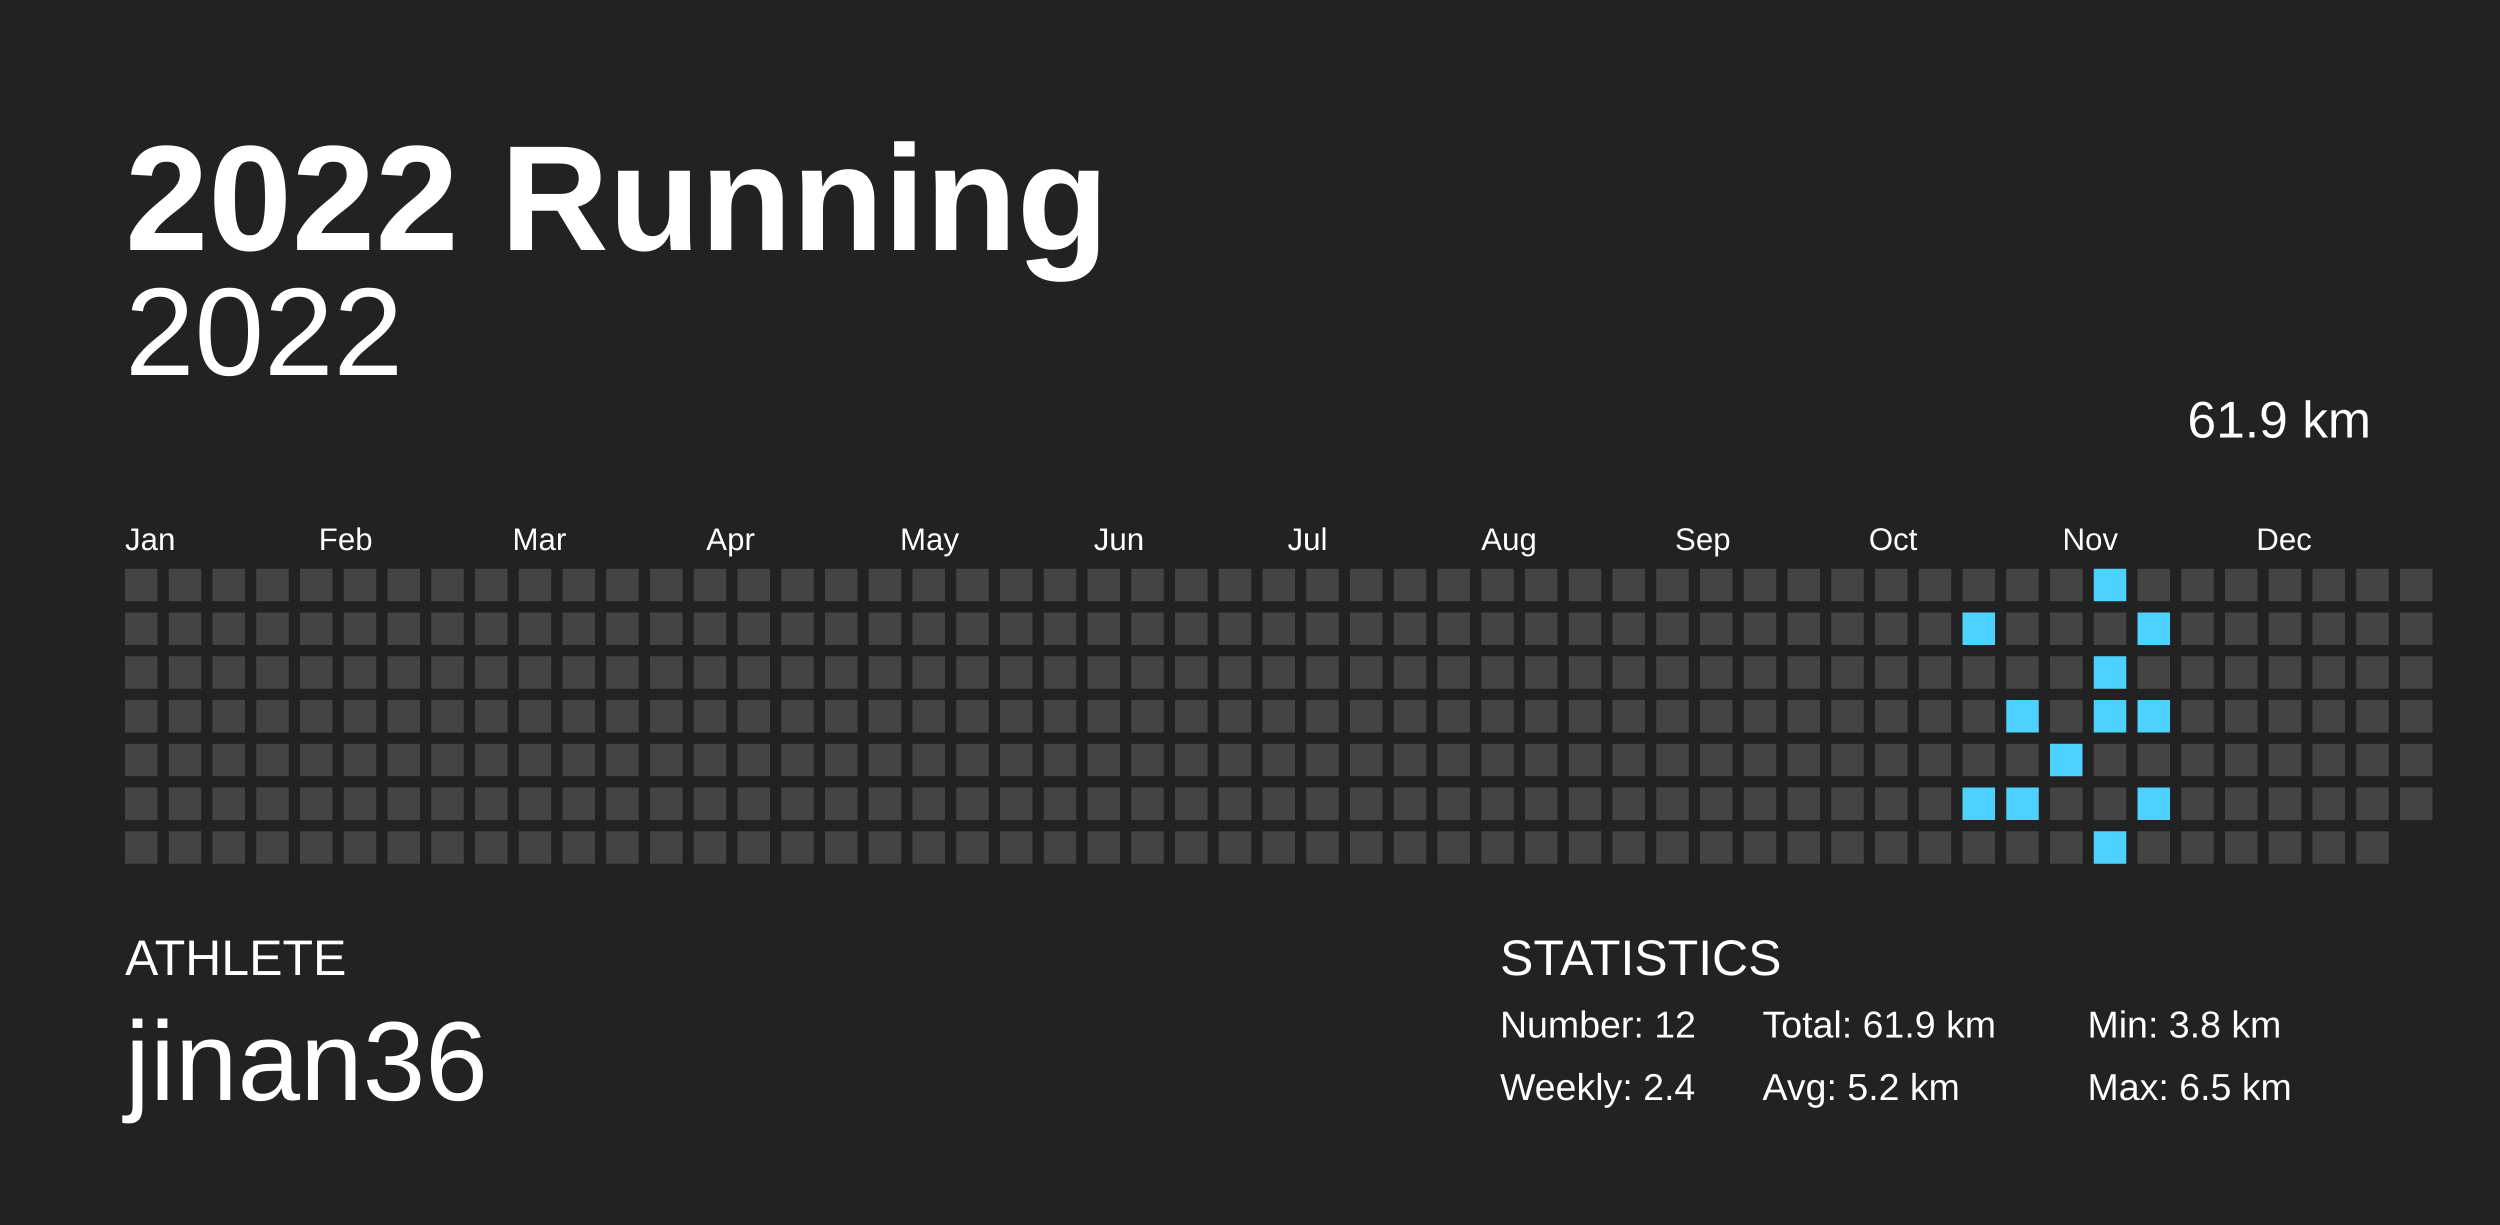
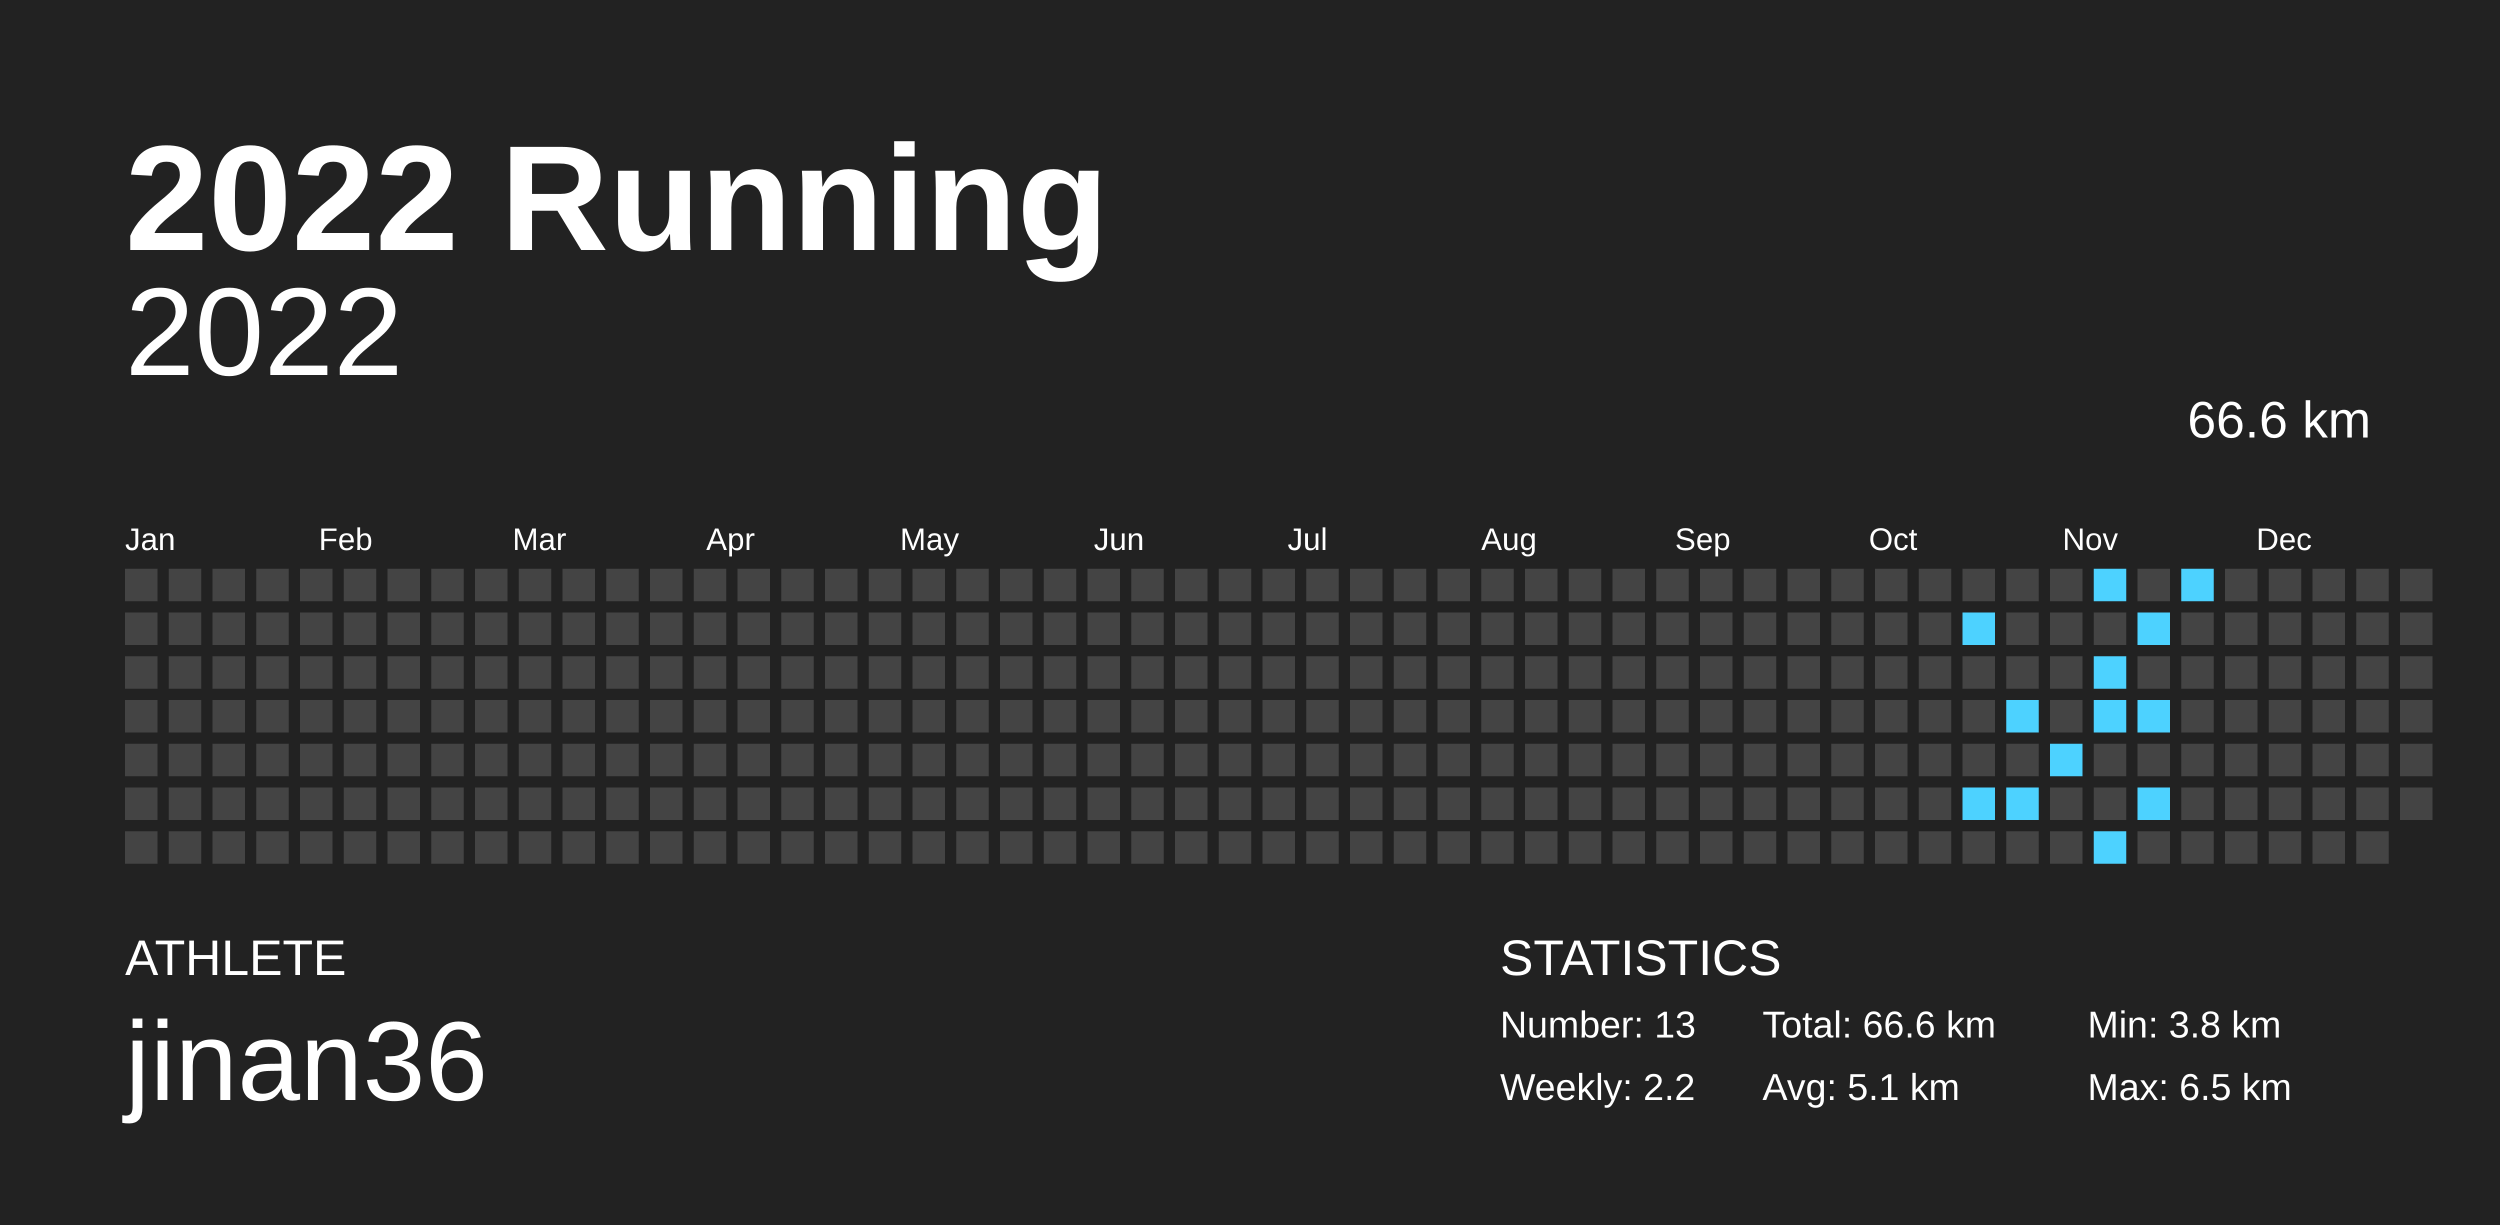
<svg xmlns="http://www.w3.org/2000/svg" baseProfile="full" height="98mm" version="1.1" viewBox="0,0,200,98" width="200mm">
  <defs />
  <rect fill="#222222" height="98" width="200" x="0" y="0" />
  <text fill="#FFFFFF" style="font-size:12px; font-family:Arial; font-weight:bold;" x="10" y="20">2022 Running</text>
  <text fill="#FFFFFF" style="font-size:4px; font-family:Arial" x="10" y="78">ATHLETE</text>
  <text fill="#FFFFFF" style="font-size:9px; font-family:Arial" x="10" y="88">jinan36</text>
  <text fill="#FFFFFF" style="font-size:4px; font-family:Arial" x="120" y="78">STATISTICS</text>
-   <text fill="#FFFFFF" style="font-size:3px; font-family:Arial" x="120" y="83">Number: 12</text>
-   <text fill="#FFFFFF" style="font-size:3px; font-family:Arial" x="120" y="88">Weekly: 2.4</text>
-   <text fill="#FFFFFF" style="font-size:3px; font-family:Arial" x="141" y="83">Total: 61.9 km</text>
-   <text fill="#FFFFFF" style="font-size:3px; font-family:Arial" x="141" y="88">Avg: 5.2 km</text>
+   <text fill="#FFFFFF" style="font-size:3px; font-family:Arial" x="120" y="83">Number: 13</text>
+   <text fill="#FFFFFF" style="font-size:3px; font-family:Arial" x="120" y="88">Weekly: 2.2</text>
+   <text fill="#FFFFFF" style="font-size:3px; font-family:Arial" x="141" y="83">Total: 66.6 km</text>
+   <text fill="#FFFFFF" style="font-size:3px; font-family:Arial" x="141" y="88">Avg: 5.1 km</text>
  <text fill="#FFFFFF" style="font-size:3px; font-family:Arial" x="167" y="83">Min: 3.8 km</text>
  <text fill="#FFFFFF" style="font-size:3px; font-family:Arial" x="167" y="88">Max: 6.5 km</text>
  <text alignment-baseline="hanging" fill="#FFFFFF" style="font-size:10.0px; font-family:Arial;" x="10" y="30">2022</text>
-   <text alignment-baseline="hanging" fill="#FFFFFF" style="font-size:4.125px; font-family:Arial;" x="175" y="35">61.9 km</text>
+   <text alignment-baseline="hanging" fill="#FFFFFF" style="font-size:4.125px; font-family:Arial;" x="175" y="35">66.6 km</text>
  <text fill="#FFFFFF" style="font-size:2.5px; font-family:Arial" x="10.0" y="44">Jan</text>
  <text fill="#FFFFFF" style="font-size:2.5px; font-family:Arial" x="25.5" y="44">Feb</text>
  <text fill="#FFFFFF" style="font-size:2.5px; font-family:Arial" x="41.0" y="44">Mar</text>
  <text fill="#FFFFFF" style="font-size:2.5px; font-family:Arial" x="56.5" y="44">Apr</text>
  <text fill="#FFFFFF" style="font-size:2.5px; font-family:Arial" x="72.0" y="44">May</text>
  <text fill="#FFFFFF" style="font-size:2.5px; font-family:Arial" x="87.5" y="44">Jun</text>
  <text fill="#FFFFFF" style="font-size:2.5px; font-family:Arial" x="103.0" y="44">Jul</text>
  <text fill="#FFFFFF" style="font-size:2.5px; font-family:Arial" x="118.5" y="44">Aug</text>
  <text fill="#FFFFFF" style="font-size:2.5px; font-family:Arial" x="134.0" y="44">Sep</text>
  <text fill="#FFFFFF" style="font-size:2.5px; font-family:Arial" x="149.5" y="44">Oct</text>
  <text fill="#FFFFFF" style="font-size:2.5px; font-family:Arial" x="165.0" y="44">Nov</text>
  <text fill="#FFFFFF" style="font-size:2.5px; font-family:Arial" x="180.5" y="44">Dec</text>
  <rect fill="#444444" height="2.6" width="2.6" x="10.0" y="45.5" />
  <rect fill="#444444" height="2.6" width="2.6" x="10.0" y="49.0" />
  <rect fill="#444444" height="2.6" width="2.6" x="10.0" y="52.5" />
  <rect fill="#444444" height="2.6" width="2.6" x="10.0" y="56.0" />
  <rect fill="#444444" height="2.6" width="2.6" x="10.0" y="59.5" />
  <rect fill="#444444" height="2.6" width="2.6" x="10.0" y="63.0" />
  <rect fill="#444444" height="2.6" width="2.6" x="10.0" y="66.5" />
  <rect fill="#444444" height="2.6" width="2.6" x="13.5" y="45.5" />
  <rect fill="#444444" height="2.6" width="2.6" x="13.5" y="49.0" />
  <rect fill="#444444" height="2.6" width="2.6" x="13.5" y="52.5" />
  <rect fill="#444444" height="2.6" width="2.6" x="13.5" y="56.0" />
  <rect fill="#444444" height="2.6" width="2.6" x="13.5" y="59.5" />
  <rect fill="#444444" height="2.6" width="2.6" x="13.5" y="63.0" />
  <rect fill="#444444" height="2.6" width="2.6" x="13.5" y="66.5" />
  <rect fill="#444444" height="2.6" width="2.6" x="17.0" y="45.5" />
  <rect fill="#444444" height="2.6" width="2.6" x="17.0" y="49.0" />
  <rect fill="#444444" height="2.6" width="2.6" x="17.0" y="52.5" />
  <rect fill="#444444" height="2.6" width="2.6" x="17.0" y="56.0" />
  <rect fill="#444444" height="2.6" width="2.6" x="17.0" y="59.5" />
  <rect fill="#444444" height="2.6" width="2.6" x="17.0" y="63.0" />
  <rect fill="#444444" height="2.6" width="2.6" x="17.0" y="66.5" />
  <rect fill="#444444" height="2.6" width="2.6" x="20.5" y="45.5" />
  <rect fill="#444444" height="2.6" width="2.6" x="20.5" y="49.0" />
  <rect fill="#444444" height="2.6" width="2.6" x="20.5" y="52.5" />
  <rect fill="#444444" height="2.6" width="2.6" x="20.5" y="56.0" />
  <rect fill="#444444" height="2.6" width="2.6" x="20.5" y="59.5" />
  <rect fill="#444444" height="2.6" width="2.6" x="20.5" y="63.0" />
  <rect fill="#444444" height="2.6" width="2.6" x="20.5" y="66.5" />
  <rect fill="#444444" height="2.6" width="2.6" x="24.0" y="45.5" />
  <rect fill="#444444" height="2.6" width="2.6" x="24.0" y="49.0" />
  <rect fill="#444444" height="2.6" width="2.6" x="24.0" y="52.5" />
  <rect fill="#444444" height="2.6" width="2.6" x="24.0" y="56.0" />
  <rect fill="#444444" height="2.6" width="2.6" x="24.0" y="59.5" />
  <rect fill="#444444" height="2.6" width="2.6" x="24.0" y="63.0" />
  <rect fill="#444444" height="2.6" width="2.6" x="24.0" y="66.5" />
  <rect fill="#444444" height="2.6" width="2.6" x="27.5" y="45.5" />
  <rect fill="#444444" height="2.6" width="2.6" x="27.5" y="49.0" />
  <rect fill="#444444" height="2.6" width="2.6" x="27.5" y="52.5" />
  <rect fill="#444444" height="2.6" width="2.6" x="27.5" y="56.0" />
  <rect fill="#444444" height="2.6" width="2.6" x="27.5" y="59.5" />
  <rect fill="#444444" height="2.6" width="2.6" x="27.5" y="63.0" />
  <rect fill="#444444" height="2.6" width="2.6" x="27.5" y="66.5" />
  <rect fill="#444444" height="2.6" width="2.6" x="31.0" y="45.5" />
  <rect fill="#444444" height="2.6" width="2.6" x="31.0" y="49.0" />
  <rect fill="#444444" height="2.6" width="2.6" x="31.0" y="52.5" />
  <rect fill="#444444" height="2.6" width="2.6" x="31.0" y="56.0" />
  <rect fill="#444444" height="2.6" width="2.6" x="31.0" y="59.5" />
  <rect fill="#444444" height="2.6" width="2.6" x="31.0" y="63.0" />
  <rect fill="#444444" height="2.6" width="2.6" x="31.0" y="66.5" />
  <rect fill="#444444" height="2.6" width="2.6" x="34.5" y="45.5" />
  <rect fill="#444444" height="2.6" width="2.6" x="34.5" y="49.0" />
  <rect fill="#444444" height="2.6" width="2.6" x="34.5" y="52.5" />
  <rect fill="#444444" height="2.6" width="2.6" x="34.5" y="56.0" />
  <rect fill="#444444" height="2.6" width="2.6" x="34.5" y="59.5" />
  <rect fill="#444444" height="2.6" width="2.6" x="34.5" y="63.0" />
  <rect fill="#444444" height="2.6" width="2.6" x="34.5" y="66.5" />
  <rect fill="#444444" height="2.6" width="2.6" x="38.0" y="45.5" />
  <rect fill="#444444" height="2.6" width="2.6" x="38.0" y="49.0" />
  <rect fill="#444444" height="2.6" width="2.6" x="38.0" y="52.5" />
  <rect fill="#444444" height="2.6" width="2.6" x="38.0" y="56.0" />
  <rect fill="#444444" height="2.6" width="2.6" x="38.0" y="59.5" />
  <rect fill="#444444" height="2.6" width="2.6" x="38.0" y="63.0" />
  <rect fill="#444444" height="2.6" width="2.6" x="38.0" y="66.5" />
  <rect fill="#444444" height="2.6" width="2.6" x="41.5" y="45.5" />
  <rect fill="#444444" height="2.6" width="2.6" x="41.5" y="49.0" />
  <rect fill="#444444" height="2.6" width="2.6" x="41.5" y="52.5" />
  <rect fill="#444444" height="2.6" width="2.6" x="41.5" y="56.0" />
  <rect fill="#444444" height="2.6" width="2.6" x="41.5" y="59.5" />
  <rect fill="#444444" height="2.6" width="2.6" x="41.5" y="63.0" />
  <rect fill="#444444" height="2.6" width="2.6" x="41.5" y="66.5" />
  <rect fill="#444444" height="2.6" width="2.6" x="45.0" y="45.5" />
  <rect fill="#444444" height="2.6" width="2.6" x="45.0" y="49.0" />
  <rect fill="#444444" height="2.6" width="2.6" x="45.0" y="52.5" />
  <rect fill="#444444" height="2.6" width="2.6" x="45.0" y="56.0" />
  <rect fill="#444444" height="2.6" width="2.6" x="45.0" y="59.5" />
  <rect fill="#444444" height="2.6" width="2.6" x="45.0" y="63.0" />
  <rect fill="#444444" height="2.6" width="2.6" x="45.0" y="66.5" />
  <rect fill="#444444" height="2.6" width="2.6" x="48.5" y="45.5" />
  <rect fill="#444444" height="2.6" width="2.6" x="48.5" y="49.0" />
  <rect fill="#444444" height="2.6" width="2.6" x="48.5" y="52.5" />
  <rect fill="#444444" height="2.6" width="2.6" x="48.5" y="56.0" />
  <rect fill="#444444" height="2.6" width="2.6" x="48.5" y="59.5" />
  <rect fill="#444444" height="2.6" width="2.6" x="48.5" y="63.0" />
  <rect fill="#444444" height="2.6" width="2.6" x="48.5" y="66.5" />
  <rect fill="#444444" height="2.6" width="2.6" x="52.0" y="45.5" />
  <rect fill="#444444" height="2.6" width="2.6" x="52.0" y="49.0" />
  <rect fill="#444444" height="2.6" width="2.6" x="52.0" y="52.5" />
  <rect fill="#444444" height="2.6" width="2.6" x="52.0" y="56.0" />
  <rect fill="#444444" height="2.6" width="2.6" x="52.0" y="59.5" />
  <rect fill="#444444" height="2.6" width="2.6" x="52.0" y="63.0" />
  <rect fill="#444444" height="2.6" width="2.6" x="52.0" y="66.5" />
  <rect fill="#444444" height="2.6" width="2.6" x="55.5" y="45.5" />
  <rect fill="#444444" height="2.6" width="2.6" x="55.5" y="49.0" />
  <rect fill="#444444" height="2.6" width="2.6" x="55.5" y="52.5" />
  <rect fill="#444444" height="2.6" width="2.6" x="55.5" y="56.0" />
  <rect fill="#444444" height="2.6" width="2.6" x="55.5" y="59.5" />
  <rect fill="#444444" height="2.6" width="2.6" x="55.5" y="63.0" />
  <rect fill="#444444" height="2.6" width="2.6" x="55.5" y="66.5" />
  <rect fill="#444444" height="2.6" width="2.6" x="59.0" y="45.5" />
  <rect fill="#444444" height="2.6" width="2.6" x="59.0" y="49.0" />
  <rect fill="#444444" height="2.6" width="2.6" x="59.0" y="52.5" />
  <rect fill="#444444" height="2.6" width="2.6" x="59.0" y="56.0" />
  <rect fill="#444444" height="2.6" width="2.6" x="59.0" y="59.5" />
  <rect fill="#444444" height="2.6" width="2.6" x="59.0" y="63.0" />
  <rect fill="#444444" height="2.6" width="2.6" x="59.0" y="66.5" />
  <rect fill="#444444" height="2.6" width="2.6" x="62.5" y="45.5" />
  <rect fill="#444444" height="2.6" width="2.6" x="62.5" y="49.0" />
  <rect fill="#444444" height="2.6" width="2.6" x="62.5" y="52.5" />
  <rect fill="#444444" height="2.6" width="2.6" x="62.5" y="56.0" />
  <rect fill="#444444" height="2.6" width="2.6" x="62.5" y="59.5" />
  <rect fill="#444444" height="2.6" width="2.6" x="62.5" y="63.0" />
  <rect fill="#444444" height="2.6" width="2.6" x="62.5" y="66.5" />
  <rect fill="#444444" height="2.6" width="2.6" x="66.0" y="45.5" />
  <rect fill="#444444" height="2.6" width="2.6" x="66.0" y="49.0" />
  <rect fill="#444444" height="2.6" width="2.6" x="66.0" y="52.5" />
  <rect fill="#444444" height="2.6" width="2.6" x="66.0" y="56.0" />
  <rect fill="#444444" height="2.6" width="2.6" x="66.0" y="59.5" />
  <rect fill="#444444" height="2.6" width="2.6" x="66.0" y="63.0" />
  <rect fill="#444444" height="2.6" width="2.6" x="66.0" y="66.5" />
  <rect fill="#444444" height="2.6" width="2.6" x="69.5" y="45.5" />
  <rect fill="#444444" height="2.6" width="2.6" x="69.5" y="49.0" />
  <rect fill="#444444" height="2.6" width="2.6" x="69.5" y="52.5" />
  <rect fill="#444444" height="2.6" width="2.6" x="69.5" y="56.0" />
  <rect fill="#444444" height="2.6" width="2.6" x="69.5" y="59.5" />
  <rect fill="#444444" height="2.6" width="2.6" x="69.5" y="63.0" />
  <rect fill="#444444" height="2.6" width="2.6" x="69.5" y="66.5" />
  <rect fill="#444444" height="2.6" width="2.6" x="73.0" y="45.5" />
  <rect fill="#444444" height="2.6" width="2.6" x="73.0" y="49.0" />
  <rect fill="#444444" height="2.6" width="2.6" x="73.0" y="52.5" />
  <rect fill="#444444" height="2.6" width="2.6" x="73.0" y="56.0" />
  <rect fill="#444444" height="2.6" width="2.6" x="73.0" y="59.5" />
  <rect fill="#444444" height="2.6" width="2.6" x="73.0" y="63.0" />
  <rect fill="#444444" height="2.6" width="2.6" x="73.0" y="66.5" />
  <rect fill="#444444" height="2.6" width="2.6" x="76.5" y="45.5" />
  <rect fill="#444444" height="2.6" width="2.6" x="76.5" y="49.0" />
  <rect fill="#444444" height="2.6" width="2.6" x="76.5" y="52.5" />
  <rect fill="#444444" height="2.6" width="2.6" x="76.5" y="56.0" />
  <rect fill="#444444" height="2.6" width="2.6" x="76.5" y="59.5" />
  <rect fill="#444444" height="2.6" width="2.6" x="76.5" y="63.0" />
  <rect fill="#444444" height="2.6" width="2.6" x="76.5" y="66.5" />
  <rect fill="#444444" height="2.6" width="2.6" x="80.0" y="45.5" />
  <rect fill="#444444" height="2.6" width="2.6" x="80.0" y="49.0" />
  <rect fill="#444444" height="2.6" width="2.6" x="80.0" y="52.5" />
  <rect fill="#444444" height="2.6" width="2.6" x="80.0" y="56.0" />
  <rect fill="#444444" height="2.6" width="2.6" x="80.0" y="59.5" />
  <rect fill="#444444" height="2.6" width="2.6" x="80.0" y="63.0" />
  <rect fill="#444444" height="2.6" width="2.6" x="80.0" y="66.5" />
  <rect fill="#444444" height="2.6" width="2.6" x="83.5" y="45.5" />
  <rect fill="#444444" height="2.6" width="2.6" x="83.5" y="49.0" />
  <rect fill="#444444" height="2.6" width="2.6" x="83.5" y="52.5" />
  <rect fill="#444444" height="2.6" width="2.6" x="83.5" y="56.0" />
  <rect fill="#444444" height="2.6" width="2.6" x="83.5" y="59.5" />
  <rect fill="#444444" height="2.6" width="2.6" x="83.5" y="63.0" />
  <rect fill="#444444" height="2.6" width="2.6" x="83.5" y="66.5" />
  <rect fill="#444444" height="2.6" width="2.6" x="87.0" y="45.5" />
  <rect fill="#444444" height="2.6" width="2.6" x="87.0" y="49.0" />
  <rect fill="#444444" height="2.6" width="2.6" x="87.0" y="52.5" />
  <rect fill="#444444" height="2.6" width="2.6" x="87.0" y="56.0" />
  <rect fill="#444444" height="2.6" width="2.6" x="87.0" y="59.5" />
  <rect fill="#444444" height="2.6" width="2.6" x="87.0" y="63.0" />
  <rect fill="#444444" height="2.6" width="2.6" x="87.0" y="66.5" />
  <rect fill="#444444" height="2.6" width="2.6" x="90.5" y="45.5" />
  <rect fill="#444444" height="2.6" width="2.6" x="90.5" y="49.0" />
  <rect fill="#444444" height="2.6" width="2.6" x="90.5" y="52.5" />
  <rect fill="#444444" height="2.6" width="2.6" x="90.5" y="56.0" />
  <rect fill="#444444" height="2.6" width="2.6" x="90.5" y="59.5" />
  <rect fill="#444444" height="2.6" width="2.6" x="90.5" y="63.0" />
  <rect fill="#444444" height="2.6" width="2.6" x="90.5" y="66.5" />
  <rect fill="#444444" height="2.6" width="2.6" x="94.0" y="45.5" />
  <rect fill="#444444" height="2.6" width="2.6" x="94.0" y="49.0" />
  <rect fill="#444444" height="2.6" width="2.6" x="94.0" y="52.5" />
  <rect fill="#444444" height="2.6" width="2.6" x="94.0" y="56.0" />
  <rect fill="#444444" height="2.6" width="2.6" x="94.0" y="59.5" />
  <rect fill="#444444" height="2.6" width="2.6" x="94.0" y="63.0" />
  <rect fill="#444444" height="2.6" width="2.6" x="94.0" y="66.5" />
  <rect fill="#444444" height="2.6" width="2.6" x="97.5" y="45.5" />
  <rect fill="#444444" height="2.6" width="2.6" x="97.5" y="49.0" />
  <rect fill="#444444" height="2.6" width="2.6" x="97.5" y="52.5" />
  <rect fill="#444444" height="2.6" width="2.6" x="97.5" y="56.0" />
  <rect fill="#444444" height="2.6" width="2.6" x="97.5" y="59.5" />
  <rect fill="#444444" height="2.6" width="2.6" x="97.5" y="63.0" />
  <rect fill="#444444" height="2.6" width="2.6" x="97.5" y="66.5" />
  <rect fill="#444444" height="2.6" width="2.6" x="101.0" y="45.5" />
  <rect fill="#444444" height="2.6" width="2.6" x="101.0" y="49.0" />
  <rect fill="#444444" height="2.6" width="2.6" x="101.0" y="52.5" />
  <rect fill="#444444" height="2.6" width="2.6" x="101.0" y="56.0" />
  <rect fill="#444444" height="2.6" width="2.6" x="101.0" y="59.5" />
  <rect fill="#444444" height="2.6" width="2.6" x="101.0" y="63.0" />
  <rect fill="#444444" height="2.6" width="2.6" x="101.0" y="66.5" />
  <rect fill="#444444" height="2.6" width="2.6" x="104.5" y="45.5" />
  <rect fill="#444444" height="2.6" width="2.6" x="104.5" y="49.0" />
  <rect fill="#444444" height="2.6" width="2.6" x="104.5" y="52.5" />
  <rect fill="#444444" height="2.6" width="2.6" x="104.5" y="56.0" />
  <rect fill="#444444" height="2.6" width="2.6" x="104.5" y="59.5" />
  <rect fill="#444444" height="2.6" width="2.6" x="104.5" y="63.0" />
  <rect fill="#444444" height="2.6" width="2.6" x="104.5" y="66.5" />
  <rect fill="#444444" height="2.6" width="2.6" x="108.0" y="45.5" />
  <rect fill="#444444" height="2.6" width="2.6" x="108.0" y="49.0" />
  <rect fill="#444444" height="2.6" width="2.6" x="108.0" y="52.5" />
  <rect fill="#444444" height="2.6" width="2.6" x="108.0" y="56.0" />
  <rect fill="#444444" height="2.6" width="2.6" x="108.0" y="59.5" />
  <rect fill="#444444" height="2.6" width="2.6" x="108.0" y="63.0" />
  <rect fill="#444444" height="2.6" width="2.6" x="108.0" y="66.5" />
  <rect fill="#444444" height="2.6" width="2.6" x="111.5" y="45.5" />
  <rect fill="#444444" height="2.6" width="2.6" x="111.5" y="49.0" />
  <rect fill="#444444" height="2.6" width="2.6" x="111.5" y="52.5" />
  <rect fill="#444444" height="2.6" width="2.6" x="111.5" y="56.0" />
  <rect fill="#444444" height="2.6" width="2.6" x="111.5" y="59.5" />
  <rect fill="#444444" height="2.6" width="2.6" x="111.5" y="63.0" />
  <rect fill="#444444" height="2.6" width="2.6" x="111.5" y="66.5" />
  <rect fill="#444444" height="2.6" width="2.6" x="115.0" y="45.5" />
  <rect fill="#444444" height="2.6" width="2.6" x="115.0" y="49.0" />
  <rect fill="#444444" height="2.6" width="2.6" x="115.0" y="52.5" />
  <rect fill="#444444" height="2.6" width="2.6" x="115.0" y="56.0" />
  <rect fill="#444444" height="2.6" width="2.6" x="115.0" y="59.5" />
  <rect fill="#444444" height="2.6" width="2.6" x="115.0" y="63.0" />
  <rect fill="#444444" height="2.6" width="2.6" x="115.0" y="66.5" />
  <rect fill="#444444" height="2.6" width="2.6" x="118.5" y="45.5" />
  <rect fill="#444444" height="2.6" width="2.6" x="118.5" y="49.0" />
  <rect fill="#444444" height="2.6" width="2.6" x="118.5" y="52.5" />
  <rect fill="#444444" height="2.6" width="2.6" x="118.5" y="56.0" />
  <rect fill="#444444" height="2.6" width="2.6" x="118.5" y="59.5" />
  <rect fill="#444444" height="2.6" width="2.6" x="118.5" y="63.0" />
  <rect fill="#444444" height="2.6" width="2.6" x="118.5" y="66.5" />
  <rect fill="#444444" height="2.6" width="2.6" x="122.0" y="45.5" />
  <rect fill="#444444" height="2.6" width="2.6" x="122.0" y="49.0" />
  <rect fill="#444444" height="2.6" width="2.6" x="122.0" y="52.5" />
  <rect fill="#444444" height="2.6" width="2.6" x="122.0" y="56.0" />
  <rect fill="#444444" height="2.6" width="2.6" x="122.0" y="59.5" />
  <rect fill="#444444" height="2.6" width="2.6" x="122.0" y="63.0" />
  <rect fill="#444444" height="2.6" width="2.6" x="122.0" y="66.5" />
  <rect fill="#444444" height="2.6" width="2.6" x="125.5" y="45.5" />
  <rect fill="#444444" height="2.6" width="2.6" x="125.5" y="49.0" />
  <rect fill="#444444" height="2.6" width="2.6" x="125.5" y="52.5" />
  <rect fill="#444444" height="2.6" width="2.6" x="125.5" y="56.0" />
  <rect fill="#444444" height="2.6" width="2.6" x="125.5" y="59.5" />
  <rect fill="#444444" height="2.6" width="2.6" x="125.5" y="63.0" />
  <rect fill="#444444" height="2.6" width="2.6" x="125.5" y="66.5" />
  <rect fill="#444444" height="2.6" width="2.6" x="129.0" y="45.5" />
  <rect fill="#444444" height="2.6" width="2.6" x="129.0" y="49.0" />
  <rect fill="#444444" height="2.6" width="2.6" x="129.0" y="52.5" />
  <rect fill="#444444" height="2.6" width="2.6" x="129.0" y="56.0" />
  <rect fill="#444444" height="2.6" width="2.6" x="129.0" y="59.5" />
  <rect fill="#444444" height="2.6" width="2.6" x="129.0" y="63.0" />
  <rect fill="#444444" height="2.6" width="2.6" x="129.0" y="66.5" />
  <rect fill="#444444" height="2.6" width="2.6" x="132.5" y="45.5" />
  <rect fill="#444444" height="2.6" width="2.6" x="132.5" y="49.0" />
  <rect fill="#444444" height="2.6" width="2.6" x="132.5" y="52.5" />
  <rect fill="#444444" height="2.6" width="2.6" x="132.5" y="56.0" />
  <rect fill="#444444" height="2.6" width="2.6" x="132.5" y="59.5" />
  <rect fill="#444444" height="2.6" width="2.6" x="132.5" y="63.0" />
  <rect fill="#444444" height="2.6" width="2.6" x="132.5" y="66.5" />
  <rect fill="#444444" height="2.6" width="2.6" x="136.0" y="45.5" />
  <rect fill="#444444" height="2.6" width="2.6" x="136.0" y="49.0" />
  <rect fill="#444444" height="2.6" width="2.6" x="136.0" y="52.5" />
  <rect fill="#444444" height="2.6" width="2.6" x="136.0" y="56.0" />
  <rect fill="#444444" height="2.6" width="2.6" x="136.0" y="59.5" />
  <rect fill="#444444" height="2.6" width="2.6" x="136.0" y="63.0" />
  <rect fill="#444444" height="2.6" width="2.6" x="136.0" y="66.5" />
  <rect fill="#444444" height="2.6" width="2.6" x="139.5" y="45.5" />
  <rect fill="#444444" height="2.6" width="2.6" x="139.5" y="49.0" />
  <rect fill="#444444" height="2.6" width="2.6" x="139.5" y="52.5" />
  <rect fill="#444444" height="2.6" width="2.6" x="139.5" y="56.0" />
  <rect fill="#444444" height="2.6" width="2.6" x="139.5" y="59.5" />
  <rect fill="#444444" height="2.6" width="2.6" x="139.5" y="63.0" />
  <rect fill="#444444" height="2.6" width="2.6" x="139.5" y="66.5" />
  <rect fill="#444444" height="2.6" width="2.6" x="143.0" y="45.5" />
  <rect fill="#444444" height="2.6" width="2.6" x="143.0" y="49.0" />
  <rect fill="#444444" height="2.6" width="2.6" x="143.0" y="52.5" />
  <rect fill="#444444" height="2.6" width="2.6" x="143.0" y="56.0" />
  <rect fill="#444444" height="2.6" width="2.6" x="143.0" y="59.5" />
  <rect fill="#444444" height="2.6" width="2.6" x="143.0" y="63.0" />
  <rect fill="#444444" height="2.6" width="2.6" x="143.0" y="66.5" />
  <rect fill="#444444" height="2.6" width="2.6" x="146.5" y="45.5" />
  <rect fill="#444444" height="2.6" width="2.6" x="146.5" y="49.0" />
  <rect fill="#444444" height="2.6" width="2.6" x="146.5" y="52.5" />
  <rect fill="#444444" height="2.6" width="2.6" x="146.5" y="56.0" />
  <rect fill="#444444" height="2.6" width="2.6" x="146.5" y="59.5" />
  <rect fill="#444444" height="2.6" width="2.6" x="146.5" y="63.0" />
  <rect fill="#444444" height="2.6" width="2.6" x="146.5" y="66.5" />
  <rect fill="#444444" height="2.6" width="2.6" x="150.0" y="45.5" />
  <rect fill="#444444" height="2.6" width="2.6" x="150.0" y="49.0" />
  <rect fill="#444444" height="2.6" width="2.6" x="150.0" y="52.5" />
  <rect fill="#444444" height="2.6" width="2.6" x="150.0" y="56.0" />
  <rect fill="#444444" height="2.6" width="2.6" x="150.0" y="59.5" />
  <rect fill="#444444" height="2.6" width="2.6" x="150.0" y="63.0" />
  <rect fill="#444444" height="2.6" width="2.6" x="150.0" y="66.5" />
  <rect fill="#444444" height="2.6" width="2.6" x="153.5" y="45.5" />
  <rect fill="#444444" height="2.6" width="2.6" x="153.5" y="49.0" />
  <rect fill="#444444" height="2.6" width="2.6" x="153.5" y="52.5" />
  <rect fill="#444444" height="2.6" width="2.6" x="153.5" y="56.0" />
  <rect fill="#444444" height="2.6" width="2.6" x="153.5" y="59.5" />
  <rect fill="#444444" height="2.6" width="2.6" x="153.5" y="63.0" />
  <rect fill="#444444" height="2.6" width="2.6" x="153.5" y="66.5" />
  <rect fill="#444444" height="2.6" width="2.6" x="157.0" y="45.5" />
  <rect fill="#4dd2ff" height="2.6" width="2.6" x="157.0" y="49.0" />
  <rect fill="#444444" height="2.6" width="2.6" x="157.0" y="52.5" />
  <rect fill="#444444" height="2.6" width="2.6" x="157.0" y="56.0" />
  <rect fill="#444444" height="2.6" width="2.6" x="157.0" y="59.5" />
  <rect fill="#4dd2ff" height="2.6" width="2.6" x="157.0" y="63.0" />
  <rect fill="#444444" height="2.6" width="2.6" x="157.0" y="66.5" />
  <rect fill="#444444" height="2.6" width="2.6" x="160.5" y="45.5" />
  <rect fill="#444444" height="2.6" width="2.6" x="160.5" y="49.0" />
  <rect fill="#444444" height="2.6" width="2.6" x="160.5" y="52.5" />
  <rect fill="#4dd2ff" height="2.6" width="2.6" x="160.5" y="56.0" />
  <rect fill="#444444" height="2.6" width="2.6" x="160.5" y="59.5" />
  <rect fill="#4dd2ff" height="2.6" width="2.6" x="160.5" y="63.0" />
  <rect fill="#444444" height="2.6" width="2.6" x="160.5" y="66.5" />
  <rect fill="#444444" height="2.6" width="2.6" x="164.0" y="45.5" />
  <rect fill="#444444" height="2.6" width="2.6" x="164.0" y="49.0" />
  <rect fill="#444444" height="2.6" width="2.6" x="164.0" y="52.5" />
  <rect fill="#444444" height="2.6" width="2.6" x="164.0" y="56.0" />
  <rect fill="#4dd2ff" height="2.6" width="2.6" x="164.0" y="59.5" />
  <rect fill="#444444" height="2.6" width="2.6" x="164.0" y="63.0" />
  <rect fill="#444444" height="2.6" width="2.6" x="164.0" y="66.5" />
  <rect fill="#4dd2ff" height="2.6" width="2.6" x="167.5" y="45.5" />
  <rect fill="#444444" height="2.6" width="2.6" x="167.5" y="49.0" />
  <rect fill="#4dd2ff" height="2.6" width="2.6" x="167.5" y="52.5" />
  <rect fill="#4dd2ff" height="2.6" width="2.6" x="167.5" y="56.0" />
  <rect fill="#444444" height="2.6" width="2.6" x="167.5" y="59.5" />
  <rect fill="#444444" height="2.6" width="2.6" x="167.5" y="63.0" />
  <rect fill="#4dd2ff" height="2.6" width="2.6" x="167.5" y="66.5" />
  <rect fill="#444444" height="2.6" width="2.6" x="171.0" y="45.5" />
  <rect fill="#4dd2ff" height="2.6" width="2.6" x="171.0" y="49.0" />
  <rect fill="#444444" height="2.6" width="2.6" x="171.0" y="52.5" />
  <rect fill="#4dd2ff" height="2.6" width="2.6" x="171.0" y="56.0" />
  <rect fill="#444444" height="2.6" width="2.6" x="171.0" y="59.5" />
  <rect fill="#4dd2ff" height="2.6" width="2.6" x="171.0" y="63.0" />
  <rect fill="#444444" height="2.6" width="2.6" x="171.0" y="66.5" />
-   <rect fill="#444444" height="2.6" width="2.6" x="174.5" y="45.5" />
+   <rect fill="#4dd2ff" height="2.6" width="2.6" x="174.5" y="45.5" />
  <rect fill="#444444" height="2.6" width="2.6" x="174.5" y="49.0" />
  <rect fill="#444444" height="2.6" width="2.6" x="174.5" y="52.5" />
  <rect fill="#444444" height="2.6" width="2.6" x="174.5" y="56.0" />
  <rect fill="#444444" height="2.6" width="2.6" x="174.5" y="59.5" />
  <rect fill="#444444" height="2.6" width="2.6" x="174.5" y="63.0" />
  <rect fill="#444444" height="2.6" width="2.6" x="174.5" y="66.5" />
  <rect fill="#444444" height="2.6" width="2.6" x="178.0" y="45.5" />
  <rect fill="#444444" height="2.6" width="2.6" x="178.0" y="49.0" />
  <rect fill="#444444" height="2.6" width="2.6" x="178.0" y="52.5" />
  <rect fill="#444444" height="2.6" width="2.6" x="178.0" y="56.0" />
  <rect fill="#444444" height="2.6" width="2.6" x="178.0" y="59.5" />
  <rect fill="#444444" height="2.6" width="2.6" x="178.0" y="63.0" />
  <rect fill="#444444" height="2.6" width="2.6" x="178.0" y="66.5" />
  <rect fill="#444444" height="2.6" width="2.6" x="181.5" y="45.5" />
  <rect fill="#444444" height="2.6" width="2.6" x="181.5" y="49.0" />
  <rect fill="#444444" height="2.6" width="2.6" x="181.5" y="52.5" />
  <rect fill="#444444" height="2.6" width="2.6" x="181.5" y="56.0" />
  <rect fill="#444444" height="2.6" width="2.6" x="181.5" y="59.5" />
  <rect fill="#444444" height="2.6" width="2.6" x="181.5" y="63.0" />
  <rect fill="#444444" height="2.6" width="2.6" x="181.5" y="66.5" />
  <rect fill="#444444" height="2.6" width="2.6" x="185.0" y="45.5" />
  <rect fill="#444444" height="2.6" width="2.6" x="185.0" y="49.0" />
  <rect fill="#444444" height="2.6" width="2.6" x="185.0" y="52.5" />
  <rect fill="#444444" height="2.6" width="2.6" x="185.0" y="56.0" />
  <rect fill="#444444" height="2.6" width="2.6" x="185.0" y="59.5" />
  <rect fill="#444444" height="2.6" width="2.6" x="185.0" y="63.0" />
  <rect fill="#444444" height="2.6" width="2.6" x="185.0" y="66.5" />
  <rect fill="#444444" height="2.6" width="2.6" x="188.5" y="45.5" />
  <rect fill="#444444" height="2.6" width="2.6" x="188.5" y="49.0" />
  <rect fill="#444444" height="2.6" width="2.6" x="188.5" y="52.5" />
  <rect fill="#444444" height="2.6" width="2.6" x="188.5" y="56.0" />
  <rect fill="#444444" height="2.6" width="2.6" x="188.5" y="59.5" />
  <rect fill="#444444" height="2.6" width="2.6" x="188.5" y="63.0" />
  <rect fill="#444444" height="2.6" width="2.6" x="188.5" y="66.5" />
  <rect fill="#444444" height="2.6" width="2.6" x="192.0" y="45.5" />
  <rect fill="#444444" height="2.6" width="2.6" x="192.0" y="49.0" />
  <rect fill="#444444" height="2.6" width="2.6" x="192.0" y="52.5" />
  <rect fill="#444444" height="2.6" width="2.6" x="192.0" y="56.0" />
  <rect fill="#444444" height="2.6" width="2.6" x="192.0" y="59.5" />
  <rect fill="#444444" height="2.6" width="2.6" x="192.0" y="63.0" />
</svg>
